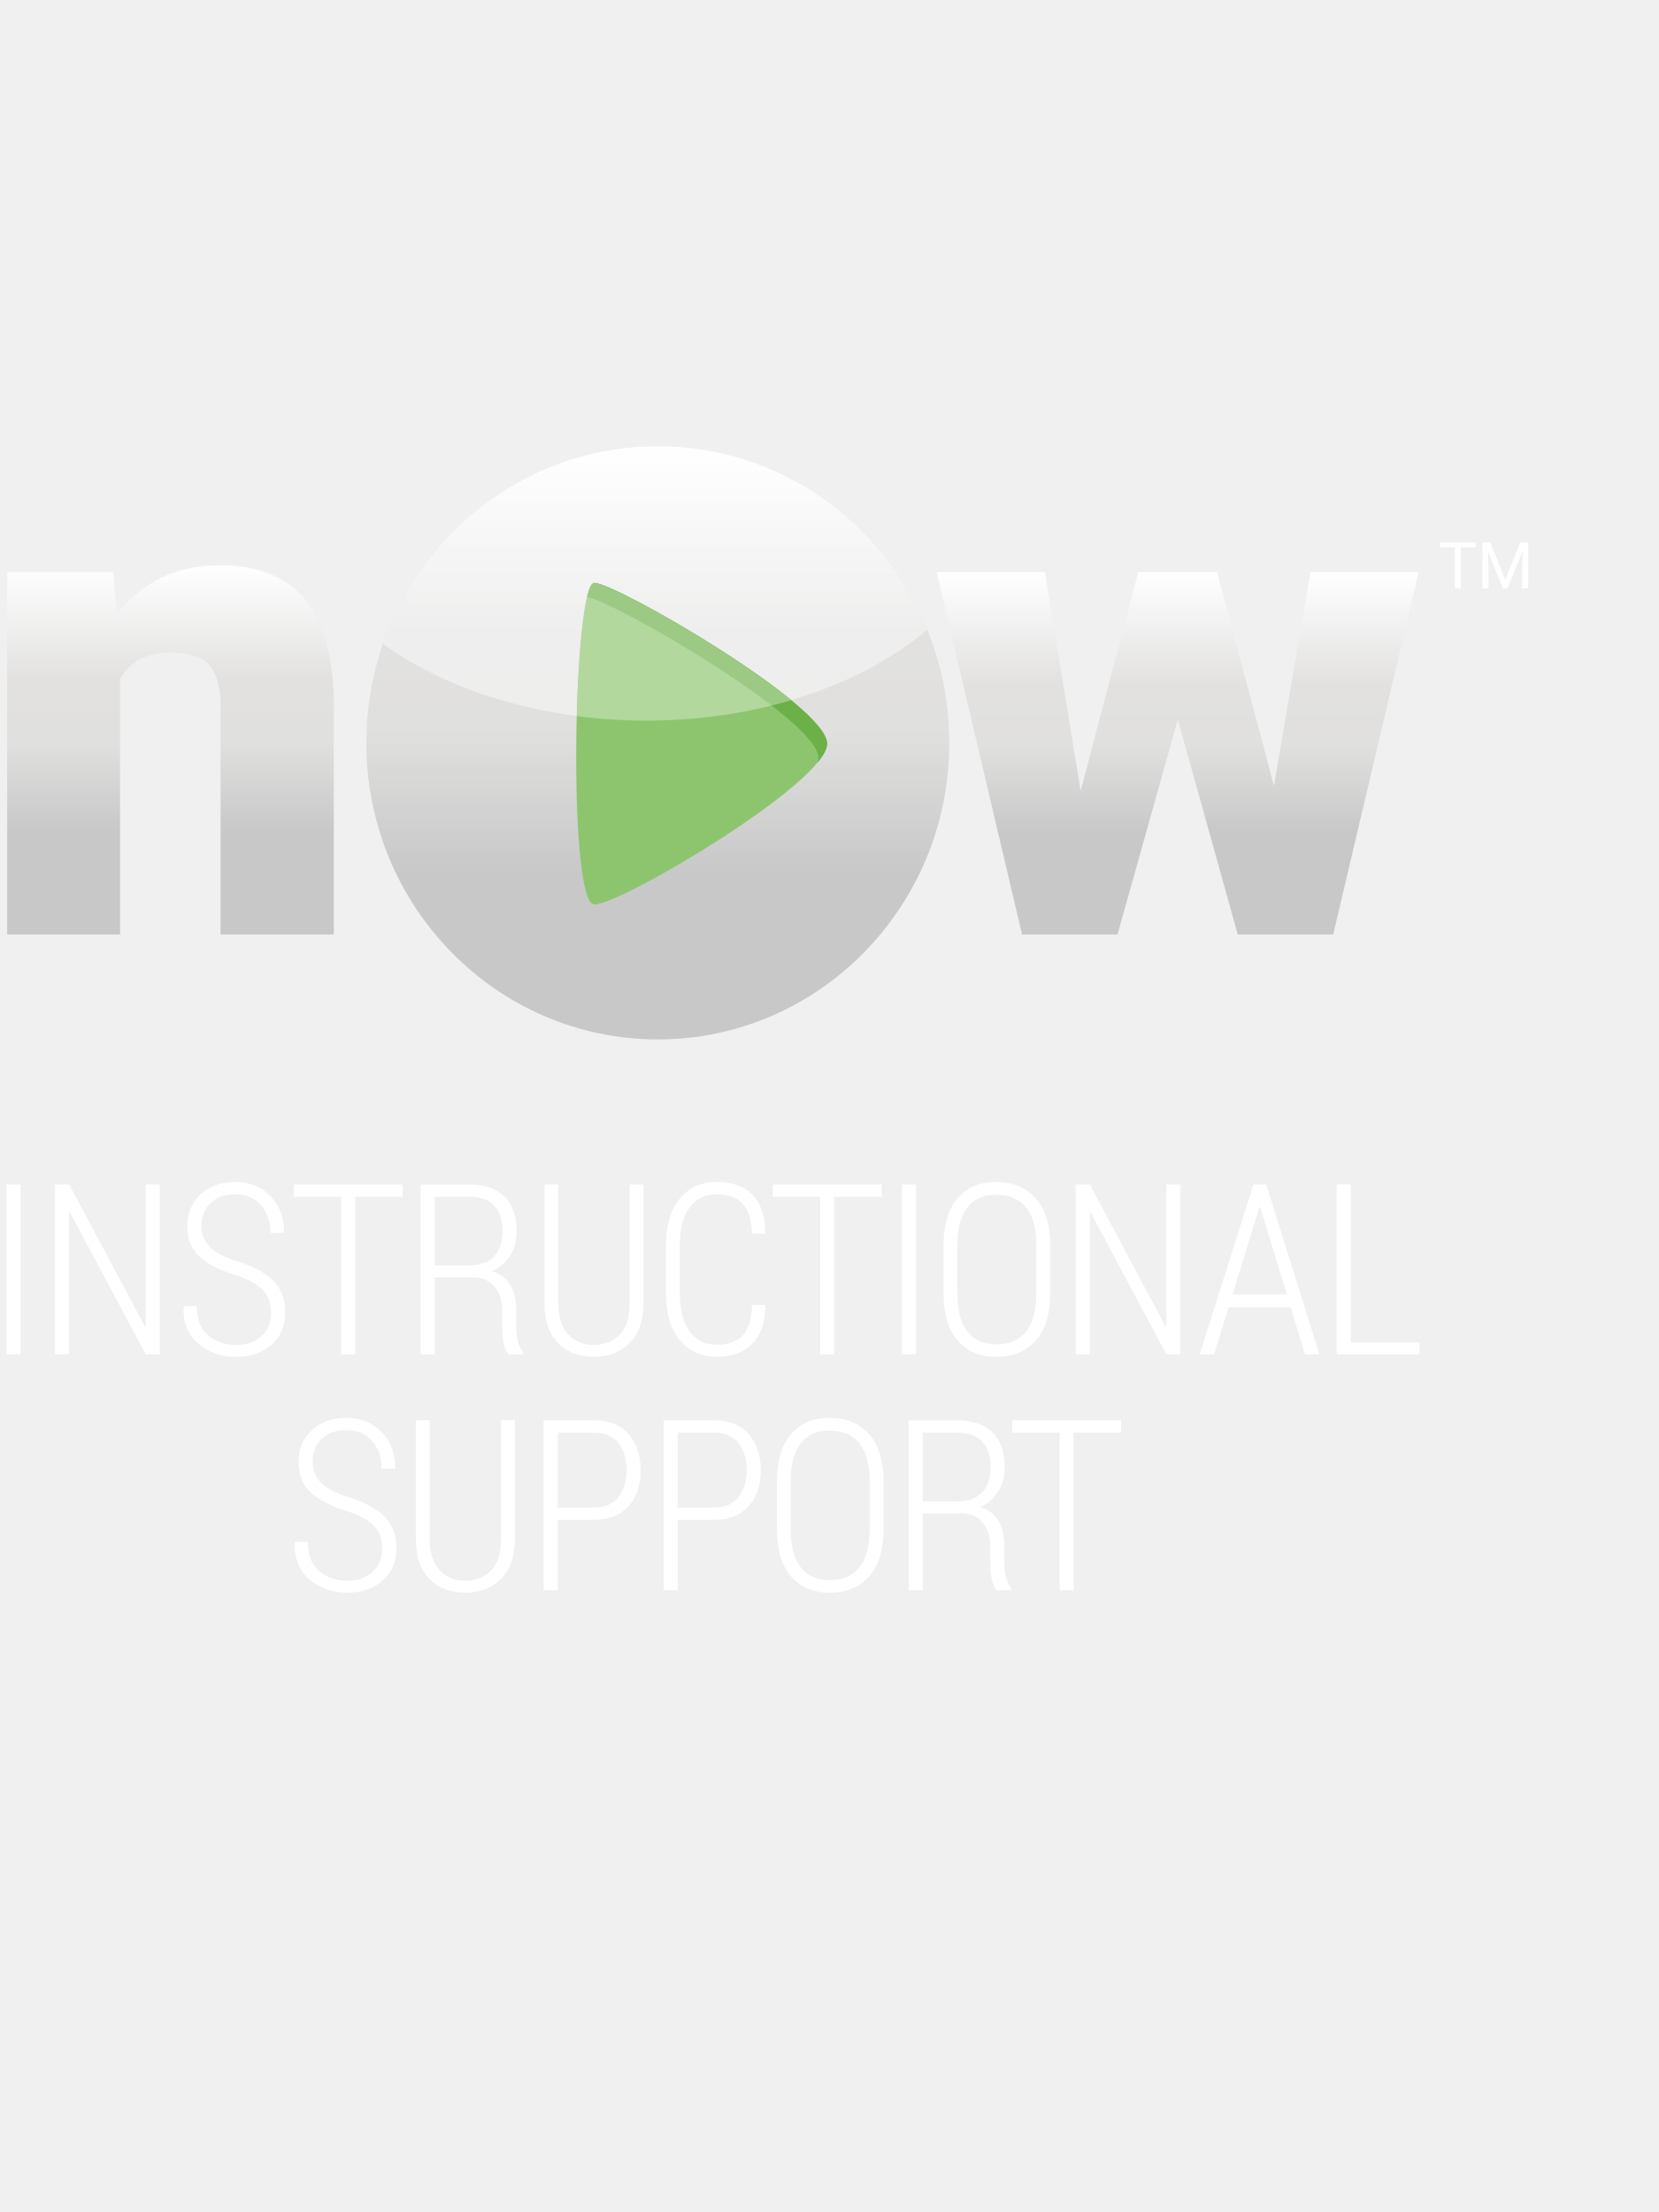
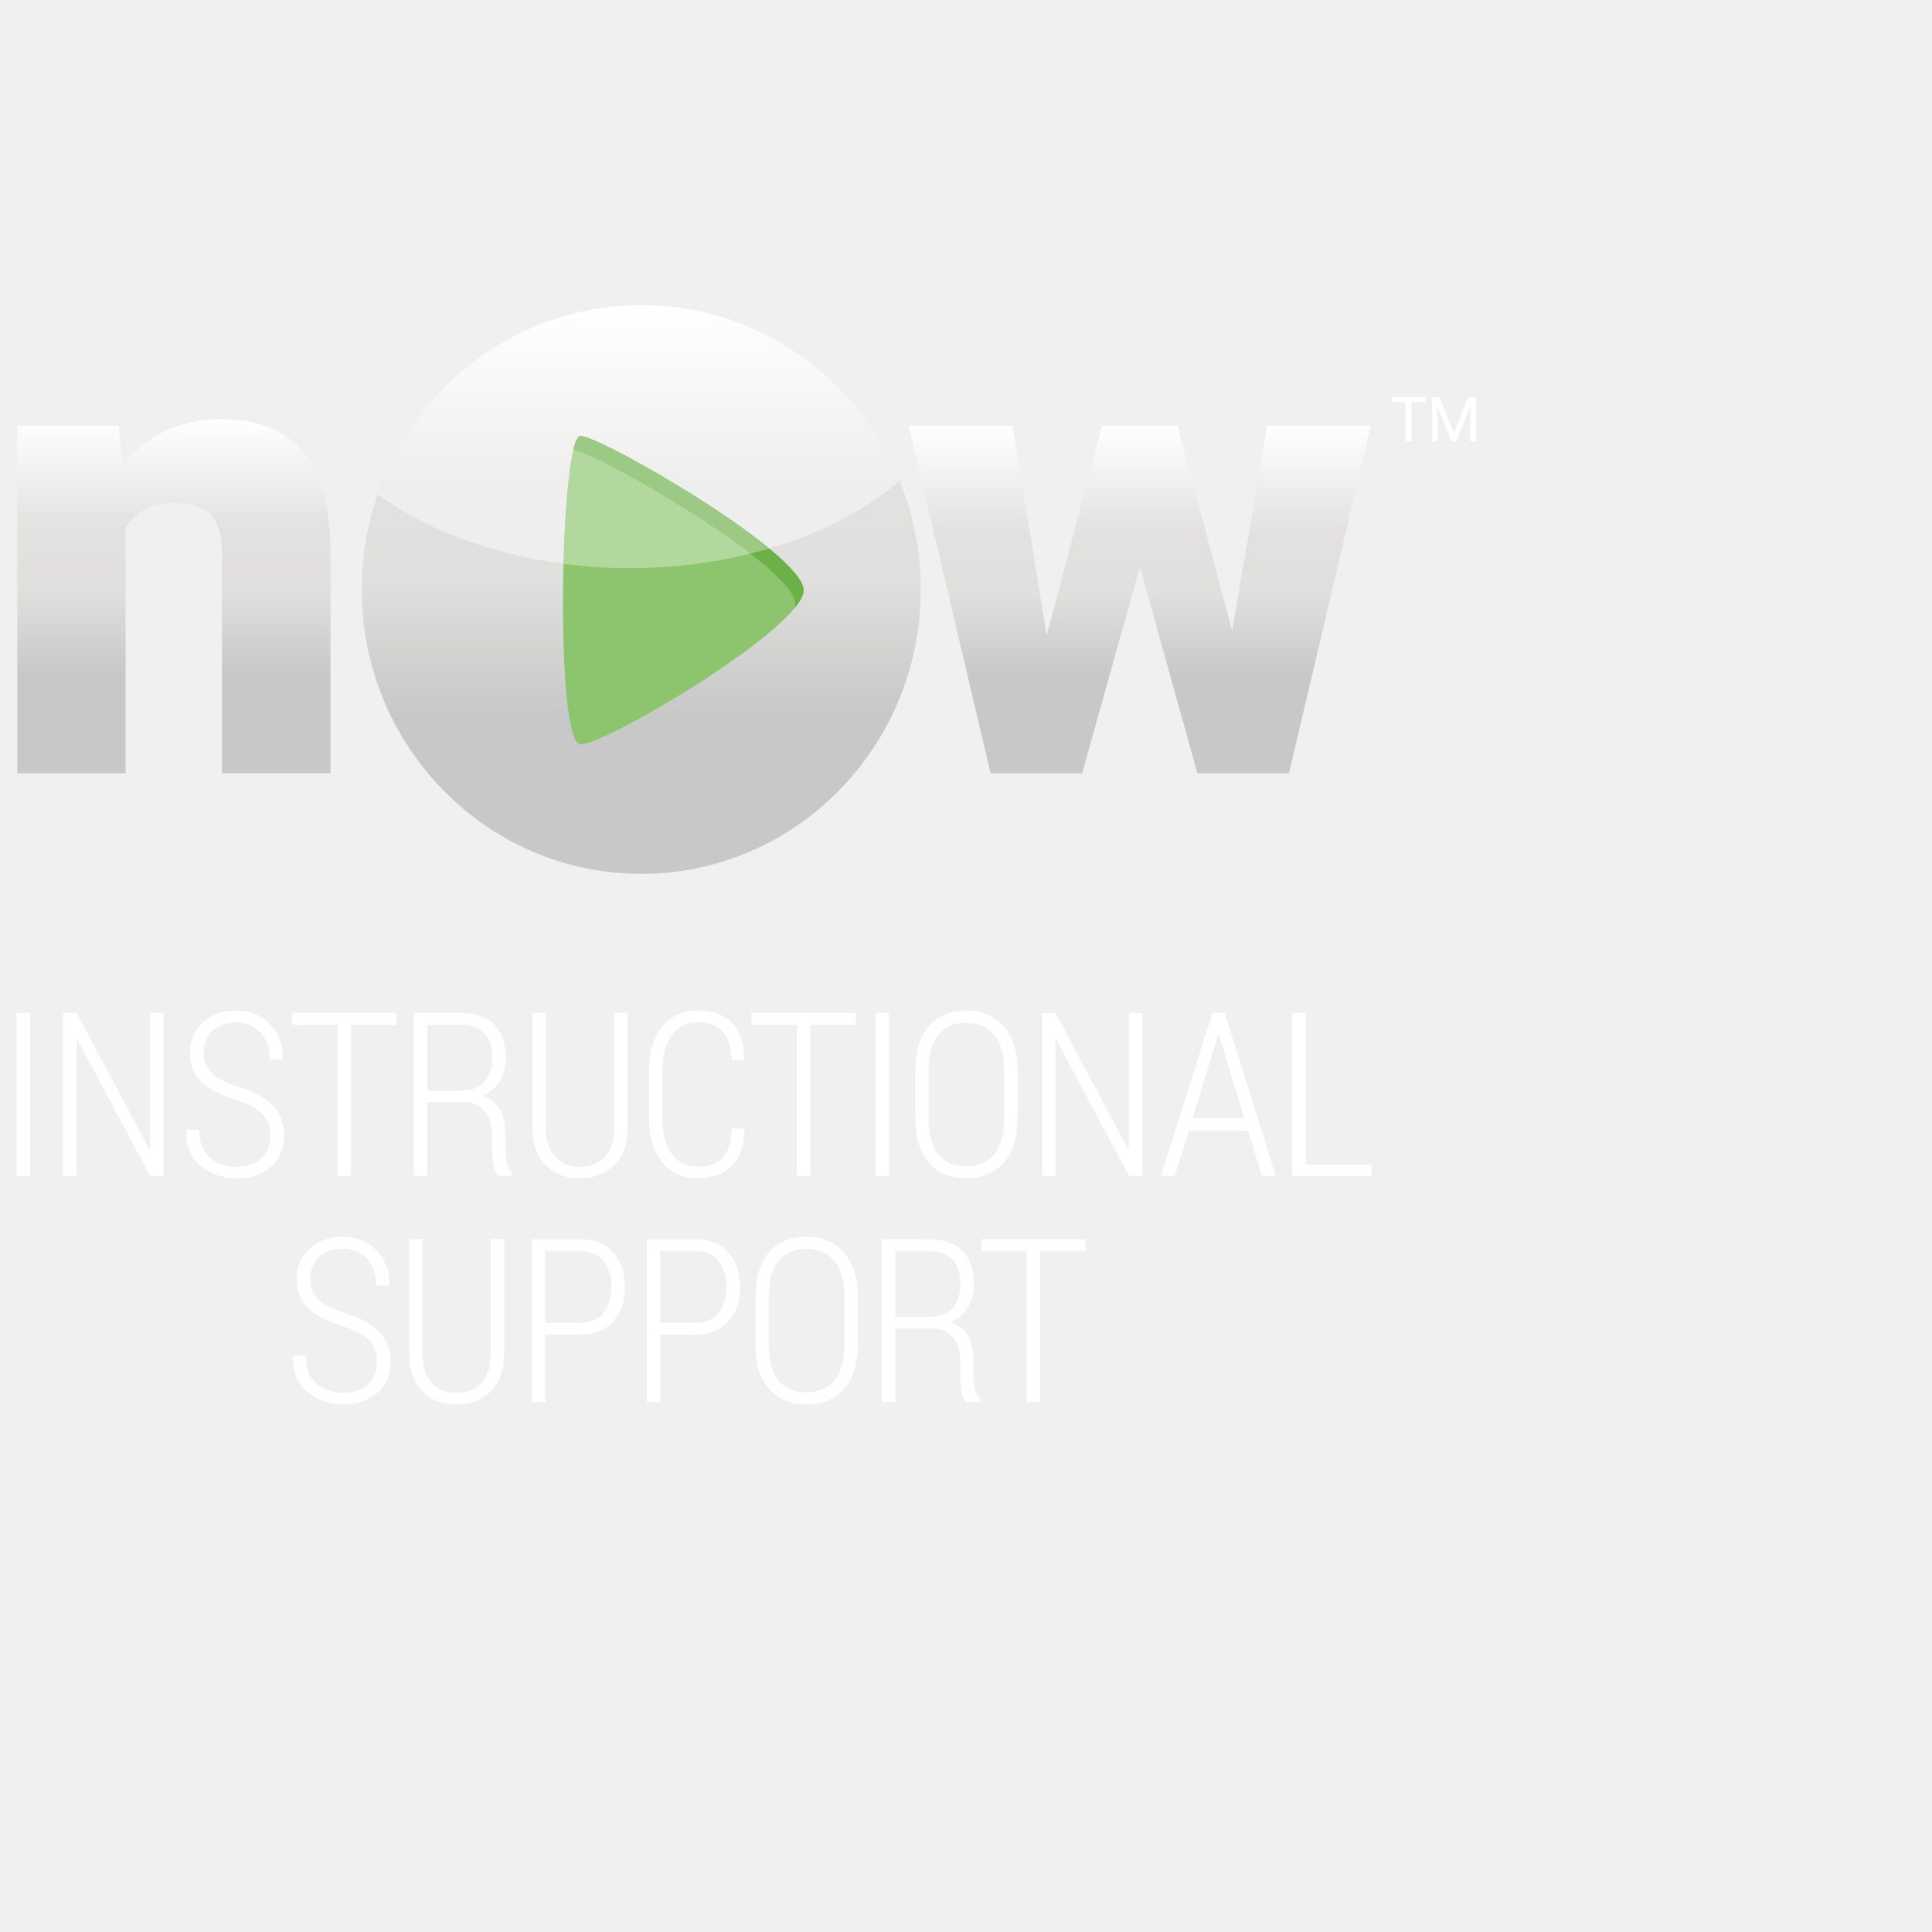
- <svg xmlns="http://www.w3.org/2000/svg" version="1.1" id="Layer_1" x="0px" y="0px" viewBox="0 0 45 60" style="enable-background:new 0 0 45 60;" xml:space="preserve">
+ <svg xmlns="http://www.w3.org/2000/svg" version="1.1" id="Layer_1" x="0px" y="0px" viewBox="0 0 45 45" style="enable-background:new 0 0 45 45;" xml:space="preserve">
  <style type="text/css">
	.st0{fill:url(#SVGID_1_);}
	.st1{fill:url(#SVGID_2_);}
	.st2{fill:url(#SVGID_3_);}
	.st3{opacity:0.44;fill:#FFFFFF;enable-background:new    ;}
	.st4{fill:#8DC56F;}
	.st5{fill:#6CB048;}
	.st6{opacity:0.33;fill:#FFFFFF;enable-background:new    ;}
	.st7{fill:#FFFFFF;}
</style>
  <g>
    <g>
-       <linearGradient id="SVGID_1_" gradientUnits="userSpaceOnUse" x1="4.625" y1="54.664" x2="4.625" y2="44.651" gradientTransform="matrix(1 0 0 -1 0 70)">
+       <linearGradient id="SVGID_1_" gradientUnits="userSpaceOnUse" x1="4.051" y1="6.235" x2="4.051" y2="-2.011" gradientTransform="matrix(1 0 0 -1 0 16)">
        <stop offset="0" style="stop-color:#FFFFFF" />
        <stop offset="0.313" style="stop-color:#E2E1E0" />
        <stop offset="0.477" style="stop-color:#E0E0DF" />
        <stop offset="0.72" style="stop-color:#C8C8C8" />
      </linearGradient>
-       <path class="st0" d="M3.067,15.517l0.1,1.154c0.678-0.89,1.614-1.336,2.807-1.336c1.023,0,1.788,0.306,2.294,0.918    c0.506,0.612,0.768,1.532,0.786,2.762v6.333H5.983v-6.205c0-0.497-0.1-0.862-0.3-1.095s-0.563-0.35-1.09-0.35    c-0.6,0-1.045,0.236-1.336,0.709v6.941H0.195v-9.831C0.195,15.517,3.067,15.517,3.067,15.517z" />
-       <linearGradient id="SVGID_2_" gradientUnits="userSpaceOnUse" x1="31.944" y1="54.483" x2="31.944" y2="44.651" gradientTransform="matrix(1 0 0 -1 0 70)">
+       <path class="st0" d="M2.768,9.915l0.082,0.95c0.558-0.733,1.329-1.1,2.312-1.1c0.842,0,1.472,0.252,1.889,0.756    s0.632,1.262,0.647,2.274v5.215H5.17v-5.109c0-0.409-0.082-0.71-0.247-0.902c-0.165-0.192-0.464-0.288-0.898-0.288    c-0.494,0-0.861,0.194-1.1,0.584v5.716H0.403V9.915H2.768z" />
+       <linearGradient id="SVGID_2_" gradientUnits="userSpaceOnUse" x1="26.547" y1="6.085" x2="26.547" y2="-2.011" gradientTransform="matrix(1 0 0 -1 0 16)">
        <stop offset="0" style="stop-color:#FFFFFF" />
        <stop offset="0.313" style="stop-color:#E2E1E0" />
        <stop offset="0.477" style="stop-color:#E0E0DF" />
        <stop offset="0.72" style="stop-color:#C8C8C8" />
      </linearGradient>
-       <path class="st1" d="M34.556,21.314l0.99-5.797h2.934l-2.317,9.831h-2.589l-1.626-5.833l-1.636,5.833h-2.589l-2.316-9.831h2.934    l0.972,5.933l1.564-5.933h2.135L34.556,21.314z" />
+       <path class="st1" d="M28.699,14.689l0.815-4.774h2.416l-1.908,8.096H27.89l-1.339-4.803l-1.347,4.803h-2.132l-1.907-8.096h2.416    l0.8,4.886l1.288-4.886h1.758L28.699,14.689z" />
    </g>
-     <linearGradient id="SVGID_3_" gradientUnits="userSpaceOnUse" x1="17.843" y1="-1.341" x2="17.843" y2="14.745" gradientTransform="matrix(1 0 0 1 0 13.45)">
+     <linearGradient id="SVGID_3_" gradientUnits="userSpaceOnUse" x1="14.935" y1="46.658" x2="14.935" y2="59.904" gradientTransform="matrix(1 0 0 1 0 -39.55)">
      <stop offset="0" style="stop-color:#FFFFFF" />
      <stop offset="0.313" style="stop-color:#E2E1E0" />
      <stop offset="0.477" style="stop-color:#E0E0DF" />
      <stop offset="0.72" style="stop-color:#C8C8C8" />
    </linearGradient>
-     <path class="st2" d="M16.122,15.81c0.578,0,6.313,3.313,6.313,4.362c0,1.048-5.579,4.362-6.313,4.362   C15.389,24.535,15.545,15.81,16.122,15.81z M17.843,12.108c4.367,0,7.906,3.602,7.906,8.043c0,4.442-3.54,8.043-7.906,8.043   s-7.907-3.602-7.907-8.045S13.476,12.108,17.843,12.108z" />
-     <path class="st3" d="M17.843,12.108c-3.441,0-6.366,2.237-7.453,5.358c1.365,0.987,3.192,1.687,5.254,1.956   c0.051-1.905,0.223-3.613,0.478-3.613c0.428,0,3.675,1.814,5.338,3.181c1.456-0.43,2.722-1.089,3.691-1.909   C23.966,14.163,21.141,12.108,17.843,12.108z" />
-     <path class="st4" d="M16.122,15.81c0.578,0,6.313,3.313,6.313,4.362c0,1.048-5.579,4.362-6.313,4.362   C15.389,24.535,15.545,15.81,16.122,15.81z" />
+     <path class="st2" d="M13.519,10.156c0.476,0,5.199,2.728,5.199,3.592c0,0.863-4.594,3.592-5.199,3.592   C12.915,17.341,13.044,10.156,13.519,10.156z M14.936,7.108c3.596,0,6.51,2.966,6.51,6.623c0,3.658-2.915,6.623-6.51,6.623   s-6.511-2.966-6.511-6.625S11.34,7.108,14.936,7.108z" />
+     <path class="st3" d="M14.936,7.108c-2.834,0-5.242,1.842-6.137,4.412c1.124,0.813,2.629,1.389,4.327,1.611   c0.042-1.569,0.184-2.975,0.394-2.975c0.352,0,3.026,1.494,4.396,2.619c1.199-0.354,2.242-0.897,3.039-1.572   C19.978,8.8,17.652,7.108,14.936,7.108z" />
+     <path class="st4" d="M13.519,10.156c0.476,0,5.199,2.728,5.199,3.592c0,0.863-4.594,3.592-5.199,3.592   C12.915,17.341,13.044,10.156,13.519,10.156z" />
    <g>
-       <path class="st5" d="M16.122,15.81c-0.073,0-0.14,0.141-0.198,0.388c0.735,0.107,6.276,3.325,6.276,4.357    c0,0.039-0.011,0.082-0.025,0.129c0.166-0.201,0.262-0.376,0.262-0.511C22.434,19.123,16.699,15.81,16.122,15.81z" />
+       <path class="st5" d="M13.519,10.156c-0.06,0-0.115,0.116-0.163,0.32c0.605,0.088,5.168,2.738,5.168,3.588    c0,0.032-0.009,0.068-0.021,0.106c0.137-0.166,0.216-0.31,0.216-0.421C18.717,12.884,13.994,10.156,13.519,10.156z" />
    </g>
-     <path class="st6" d="M15.644,19.424c0.609,0.08,1.237,0.122,1.881,0.122c1.402,0,2.733-0.198,3.934-0.553   c-1.663-1.368-4.91-3.18-5.338-3.18C15.867,15.81,15.695,17.519,15.644,19.424z" />
+     <path class="st6" d="M13.125,13.132c0.502,0.066,1.019,0.1,1.549,0.1c1.155,0,2.251-0.163,3.24-0.455   c-1.369-1.127-4.043-2.619-4.396-2.619C13.309,10.156,13.167,11.563,13.125,13.132z" />
  </g>
  <g>
-     <path class="st7" d="M0.558,36.736H0.175v-4.609h0.383V36.736z" />
-     <path class="st7" d="M4.332,36.736h-0.38l-2.058-3.859L1.875,32.88v3.856H1.492v-4.609h0.383l2.058,3.859l0.019-0.003v-3.856h0.38   C4.332,32.128,4.332,36.736,4.332,36.736z" />
-     <path class="st7" d="M7.354,35.609c0-0.252-0.073-0.457-0.22-0.615c-0.147-0.158-0.405-0.297-0.774-0.418   c-0.42-0.129-0.738-0.295-0.954-0.498c-0.216-0.204-0.325-0.476-0.325-0.818c0-0.352,0.121-0.641,0.363-0.864   c0.242-0.224,0.553-0.335,0.936-0.335c0.401,0,0.723,0.132,0.967,0.396s0.363,0.586,0.356,0.965l-0.01,0.019H7.335   c0-0.306-0.085-0.557-0.255-0.752s-0.404-0.293-0.701-0.293c-0.289,0-0.514,0.081-0.674,0.244c-0.16,0.163-0.241,0.366-0.241,0.611   c0,0.228,0.078,0.42,0.233,0.575c0.155,0.155,0.418,0.291,0.79,0.407c0.409,0.127,0.72,0.298,0.932,0.514   c0.212,0.216,0.318,0.501,0.318,0.853c0,0.369-0.125,0.662-0.375,0.879c-0.25,0.216-0.572,0.325-0.964,0.325   c-0.386,0-0.722-0.116-1.008-0.348c-0.286-0.232-0.424-0.569-0.413-1.01l0.006-0.019h0.354c0,0.361,0.104,0.627,0.312,0.798   c0.208,0.171,0.458,0.256,0.749,0.256c0.287,0,0.518-0.079,0.693-0.238C7.266,36.085,7.354,35.871,7.354,35.609z" />
-     <path class="st7" d="M10.921,32.463H9.633v4.274h-0.38v-4.274H7.968v-0.336h2.954L10.921,32.463L10.921,32.463z" />
-     <path class="st7" d="M11.791,34.649v2.086h-0.38V32.13h1.323c0.414,0,0.73,0.109,0.95,0.326c0.22,0.217,0.329,0.533,0.329,0.949   c0,0.245-0.058,0.462-0.174,0.653c-0.116,0.191-0.281,0.331-0.494,0.422c0.234,0.072,0.403,0.201,0.505,0.387   c0.102,0.186,0.154,0.417,0.154,0.694v0.434c0,0.144,0.014,0.273,0.041,0.387s0.074,0.207,0.139,0.279v0.076h-0.389   c-0.065-0.076-0.11-0.182-0.135-0.318c-0.024-0.135-0.036-0.279-0.036-0.432v-0.422c0-0.279-0.071-0.502-0.212-0.667   c-0.141-0.165-0.336-0.248-0.583-0.248H11.791z M11.791,34.327h0.899c0.325,0,0.563-0.083,0.714-0.249   c0.151-0.166,0.226-0.391,0.226-0.676c0-0.302-0.074-0.534-0.222-0.696c-0.148-0.163-0.372-0.244-0.674-0.244h-0.943   C11.791,32.463,11.791,34.327,11.791,34.327z" />
-     <path class="st7" d="M17.454,32.127v3.226c0,0.471-0.126,0.83-0.377,1.078c-0.251,0.248-0.578,0.372-0.981,0.372   c-0.395,0-0.714-0.124-0.959-0.372c-0.245-0.248-0.367-0.607-0.367-1.078v-3.226h0.374v3.231c0,0.361,0.088,0.639,0.264,0.832   s0.406,0.29,0.689,0.29c0.298,0,0.536-0.092,0.714-0.277c0.178-0.185,0.267-0.467,0.267-0.845v-3.231H17.454z" />
-     <path class="st7" d="M20.752,35.397l0.009,0.019c-0.004,0.45-0.122,0.793-0.354,1.03c-0.232,0.238-0.552,0.356-0.959,0.356   c-0.424,0-0.761-0.15-1.01-0.45c-0.249-0.3-0.374-0.727-0.374-1.282v-1.276c0-0.551,0.125-0.978,0.375-1.281   s0.586-0.454,1.008-0.454c0.411,0,0.732,0.116,0.962,0.348c0.23,0.232,0.347,0.578,0.351,1.038l-0.009,0.019H20.4   c-0.011-0.365-0.095-0.635-0.253-0.809c-0.158-0.174-0.392-0.261-0.7-0.261c-0.317,0-0.564,0.119-0.741,0.358   c-0.177,0.239-0.266,0.583-0.266,1.034v1.287c0,0.459,0.089,0.808,0.266,1.046c0.177,0.239,0.424,0.358,0.741,0.358   c0.308,0,0.541-0.085,0.7-0.256c0.158-0.171,0.243-0.446,0.253-0.826h0.352C20.752,35.396,20.752,35.397,20.752,35.397z" />
-     <path class="st7" d="M23.914,32.463h-1.288v4.274h-0.38v-4.274h-1.285v-0.336h2.954L23.914,32.463L23.914,32.463z" />
-     <path class="st7" d="M24.847,36.736h-0.383v-4.609h0.383V36.736z" />
-     <path class="st7" d="M28.487,35.08c0,0.559-0.13,0.986-0.391,1.281s-0.618,0.442-1.072,0.442c-0.445,0-0.795-0.147-1.049-0.442   c-0.254-0.294-0.381-0.721-0.381-1.281v-1.292c0-0.559,0.127-0.987,0.38-1.284c0.253-0.296,0.602-0.445,1.048-0.445   c0.454,0,0.812,0.149,1.073,0.446c0.262,0.298,0.393,0.725,0.393,1.282L28.487,35.08L28.487,35.08z M28.111,33.78   c0-0.456-0.094-0.799-0.282-1.029c-0.188-0.23-0.457-0.345-0.807-0.345c-0.34,0-0.6,0.115-0.782,0.345   c-0.182,0.23-0.272,0.573-0.272,1.029v1.301c0,0.462,0.091,0.808,0.272,1.039c0.182,0.23,0.443,0.345,0.785,0.345   c0.35,0,0.619-0.115,0.806-0.345c0.187-0.23,0.28-0.576,0.28-1.039C28.111,35.08,28.111,33.78,28.111,33.78z" />
-     <path class="st7" d="M32.017,36.736h-0.38l-2.058-3.859L29.56,32.88v3.856h-0.383v-4.609h0.383l2.058,3.859l0.019-0.003v-3.856   h0.38V36.736z" />
-     <path class="st7" d="M35.008,35.457h-1.681l-0.393,1.279h-0.393L34,32.127h0.345l1.444,4.609h-0.392L35.008,35.457z M33.434,35.108   h1.469l-0.722-2.371h-0.019L33.434,35.108z" />
-     <path class="st7" d="M36.64,36.413h1.862v0.323h-2.245v-4.609h0.383V36.413z" />
-     <path class="st7" d="M10.369,42.007c0-0.252-0.073-0.457-0.22-0.615c-0.147-0.157-0.405-0.297-0.774-0.417   c-0.42-0.129-0.738-0.295-0.954-0.499C8.205,40.273,8.096,40,8.096,39.658c0-0.352,0.121-0.64,0.363-0.864   c0.242-0.224,0.553-0.336,0.936-0.336c0.401,0,0.723,0.132,0.967,0.396c0.244,0.264,0.363,0.586,0.356,0.965l-0.01,0.019H10.35   c0-0.306-0.085-0.556-0.255-0.752c-0.17-0.195-0.404-0.293-0.701-0.293c-0.289,0-0.514,0.081-0.674,0.244   c-0.16,0.162-0.241,0.366-0.241,0.611c0,0.228,0.078,0.42,0.233,0.574c0.155,0.155,0.418,0.291,0.79,0.407   c0.409,0.126,0.72,0.298,0.932,0.514c0.212,0.216,0.318,0.501,0.318,0.853c0,0.369-0.125,0.662-0.375,0.878   C10.127,43.09,9.805,43.2,9.413,43.2c-0.386,0-0.722-0.116-1.008-0.348c-0.286-0.232-0.424-0.569-0.413-1.01l0.006-0.019h0.354   c0,0.361,0.104,0.627,0.312,0.798c0.208,0.171,0.458,0.256,0.749,0.256c0.287,0,0.518-0.079,0.693-0.238   C10.281,42.48,10.369,42.271,10.369,42.007z" />
-     <path class="st7" d="M13.965,38.524v3.226c0,0.471-0.126,0.83-0.377,1.078c-0.251,0.248-0.578,0.372-0.981,0.372   c-0.395,0-0.714-0.124-0.959-0.372c-0.245-0.248-0.367-0.607-0.367-1.078v-3.226h0.374v3.231c0,0.362,0.088,0.639,0.264,0.832   c0.176,0.193,0.406,0.29,0.689,0.29c0.298,0,0.536-0.093,0.714-0.278c0.178-0.185,0.267-0.467,0.267-0.845v-3.231L13.965,38.524   L13.965,38.524z" />
-     <path class="st7" d="M15.126,41.226v1.909h-0.38v-4.609h1.364c0.403,0,0.716,0.123,0.937,0.37c0.222,0.247,0.332,0.573,0.332,0.978   c0,0.409-0.111,0.737-0.332,0.983c-0.222,0.246-0.534,0.369-0.937,0.369H15.126z M15.126,40.893h0.985   c0.296,0,0.517-0.097,0.665-0.29s0.222-0.434,0.222-0.723c0-0.293-0.074-0.537-0.222-0.73s-0.369-0.29-0.665-0.29h-0.985V40.893z" />
-     <path class="st7" d="M18.383,41.226v1.909h-0.38v-4.609h1.364c0.403,0,0.716,0.123,0.937,0.37c0.222,0.247,0.332,0.573,0.332,0.978   c0,0.409-0.111,0.737-0.332,0.983c-0.222,0.246-0.534,0.369-0.937,0.369H18.383z M18.383,40.893h0.985   c0.296,0,0.517-0.097,0.665-0.29s0.222-0.434,0.222-0.723c0-0.293-0.074-0.537-0.222-0.73s-0.369-0.29-0.665-0.29h-0.985V40.893z" />
-     <path class="st7" d="M23.967,41.479c0,0.559-0.13,0.986-0.391,1.28c-0.261,0.295-0.618,0.442-1.072,0.442   c-0.445,0-0.795-0.147-1.049-0.442c-0.254-0.294-0.381-0.721-0.381-1.28v-1.292c0-0.559,0.127-0.987,0.38-1.283   c0.253-0.296,0.602-0.445,1.048-0.445c0.454,0,0.812,0.149,1.073,0.446c0.262,0.298,0.393,0.725,0.393,1.282L23.967,41.479   L23.967,41.479z M23.59,40.177c0-0.456-0.094-0.799-0.282-1.029c-0.188-0.23-0.457-0.345-0.807-0.345   c-0.34,0-0.6,0.115-0.782,0.345c-0.182,0.23-0.272,0.573-0.272,1.029v1.301c0,0.462,0.091,0.808,0.272,1.038   c0.182,0.23,0.443,0.345,0.785,0.345c0.35,0,0.619-0.115,0.806-0.345c0.187-0.23,0.28-0.576,0.28-1.038   C23.59,41.479,23.59,40.177,23.59,40.177z" />
-     <path class="st7" d="M25.03,41.049v2.086h-0.38v-4.606h1.323c0.414,0,0.73,0.108,0.95,0.326c0.22,0.217,0.329,0.533,0.329,0.948   c0,0.245-0.058,0.462-0.174,0.653c-0.116,0.191-0.281,0.332-0.494,0.422c0.234,0.072,0.403,0.201,0.505,0.387   c0.102,0.186,0.154,0.417,0.154,0.694v0.434c0,0.144,0.014,0.273,0.041,0.387c0.027,0.114,0.074,0.207,0.139,0.279v0.076h-0.389   c-0.065-0.076-0.11-0.182-0.135-0.318c-0.024-0.135-0.036-0.279-0.036-0.432v-0.422c0-0.279-0.071-0.502-0.212-0.667   s-0.336-0.247-0.583-0.247H25.03z M25.03,40.726h0.899c0.325,0,0.563-0.083,0.714-0.249s0.226-0.391,0.226-0.676   c0-0.302-0.074-0.534-0.222-0.696c-0.148-0.162-0.372-0.244-0.674-0.244H25.03V40.726z" />
-     <path class="st7" d="M30.41,38.86h-1.288v4.274h-0.38V38.86h-1.285v-0.336h2.954L30.41,38.86L30.41,38.86z" />
+     <path class="st7" d="M0.702,27.388H0.387v-3.795h0.315V27.388z" />
+     <path class="st7" d="M3.81,27.388H3.497l-1.695-3.177l-0.016,0.002v3.175H1.471v-3.795h0.315l1.695,3.178l0.016-0.002v-3.175H3.81   C3.81,23.594,3.81,27.388,3.81,27.388z" />
+     <path class="st7" d="M6.299,26.46c0-0.208-0.06-0.376-0.181-0.506c-0.121-0.13-0.334-0.245-0.637-0.344   c-0.346-0.106-0.608-0.243-0.786-0.41c-0.178-0.168-0.268-0.392-0.268-0.674c0-0.29,0.1-0.528,0.299-0.711   c0.199-0.184,0.455-0.276,0.771-0.276c0.33,0,0.595,0.109,0.796,0.326c0.201,0.217,0.299,0.483,0.293,0.795l-0.008,0.016H6.283   c0-0.252-0.07-0.459-0.21-0.619c-0.14-0.161-0.333-0.241-0.577-0.241c-0.238,0-0.423,0.067-0.555,0.201s-0.198,0.301-0.198,0.503   c0,0.188,0.064,0.346,0.192,0.474s0.344,0.24,0.651,0.335c0.337,0.105,0.593,0.245,0.767,0.423s0.262,0.413,0.262,0.702   c0,0.304-0.103,0.545-0.309,0.724c-0.206,0.178-0.471,0.268-0.794,0.268c-0.318,0-0.595-0.096-0.83-0.287   c-0.236-0.191-0.349-0.469-0.34-0.832l0.005-0.016h0.292c0,0.297,0.086,0.516,0.257,0.657c0.171,0.141,0.377,0.211,0.617,0.211   c0.236,0,0.427-0.065,0.571-0.196C6.226,26.852,6.299,26.676,6.299,26.46z" />
+     <path class="st7" d="M9.236,23.87H8.175v3.52H7.862v-3.52H6.804v-0.277h2.433L9.236,23.87L9.236,23.87z" />
+     <path class="st7" d="M9.952,25.67v1.718H9.639v-3.792h1.089c0.341,0,0.601,0.09,0.782,0.268c0.181,0.179,0.271,0.439,0.271,0.781   c0,0.202-0.048,0.38-0.143,0.538c-0.096,0.157-0.231,0.273-0.407,0.348c0.193,0.059,0.332,0.166,0.416,0.319   c0.084,0.153,0.127,0.343,0.127,0.571v0.357c0,0.119,0.012,0.225,0.034,0.319s0.061,0.17,0.114,0.23v0.063h-0.32   c-0.054-0.063-0.091-0.15-0.111-0.262c-0.02-0.111-0.03-0.23-0.03-0.356v-0.348c0-0.23-0.058-0.413-0.175-0.549   c-0.116-0.136-0.277-0.204-0.48-0.204L9.952,25.67L9.952,25.67z M9.952,25.405h0.74c0.268,0,0.464-0.068,0.588-0.205   c0.124-0.137,0.186-0.322,0.186-0.557c0-0.249-0.061-0.44-0.183-0.573c-0.122-0.134-0.306-0.201-0.555-0.201H9.952   C9.952,23.87,9.952,25.405,9.952,25.405z" />
+     <path class="st7" d="M14.616,23.593v2.657c0,0.388-0.104,0.683-0.31,0.888c-0.207,0.204-0.476,0.306-0.808,0.306   c-0.325,0-0.588-0.102-0.79-0.306s-0.302-0.5-0.302-0.888v-2.657h0.308v2.661c0,0.297,0.072,0.526,0.217,0.685   c0.145,0.159,0.334,0.239,0.567,0.239c0.245,0,0.441-0.076,0.588-0.228s0.22-0.385,0.22-0.696v-2.661H14.616z" />
+     <path class="st7" d="M17.332,26.286l0.007,0.016c-0.003,0.371-0.1,0.653-0.292,0.848c-0.191,0.196-0.455,0.293-0.79,0.293   c-0.349,0-0.627-0.124-0.832-0.371s-0.308-0.599-0.308-1.056v-1.051c0-0.454,0.103-0.805,0.309-1.055s0.483-0.374,0.83-0.374   c0.338,0,0.603,0.096,0.792,0.287s0.286,0.476,0.289,0.855l-0.007,0.016h-0.289c-0.009-0.301-0.078-0.523-0.208-0.666   c-0.13-0.143-0.323-0.215-0.576-0.215c-0.261,0-0.464,0.098-0.61,0.295s-0.219,0.48-0.219,0.851v1.06   c0,0.378,0.073,0.665,0.219,0.861c0.146,0.197,0.349,0.295,0.61,0.295c0.254,0,0.446-0.07,0.576-0.211   c0.13-0.141,0.2-0.367,0.208-0.68h0.29C17.332,26.285,17.332,26.286,17.332,26.286z" />
+     <path class="st7" d="M19.935,23.87h-1.061v3.52h-0.313v-3.52h-1.058v-0.277h2.433L19.935,23.87L19.935,23.87z" />
+     <path class="st7" d="M20.704,27.388h-0.315v-3.795h0.315V27.388z" />
+     <path class="st7" d="M23.701,26.025c0,0.46-0.107,0.812-0.322,1.055s-0.509,0.364-0.883,0.364c-0.366,0-0.655-0.121-0.864-0.364   c-0.209-0.242-0.314-0.594-0.314-1.055v-1.064c0-0.46,0.105-0.813,0.313-1.057s0.496-0.366,0.863-0.366   c0.374,0,0.669,0.123,0.884,0.367c0.216,0.245,0.324,0.597,0.324,1.056L23.701,26.025L23.701,26.025z M23.392,24.954   c0-0.376-0.077-0.658-0.232-0.847s-0.376-0.284-0.665-0.284c-0.28,0-0.494,0.095-0.644,0.284c-0.15,0.189-0.224,0.472-0.224,0.847   v1.071c0,0.38,0.075,0.665,0.224,0.856c0.15,0.189,0.365,0.284,0.646,0.284c0.288,0,0.51-0.095,0.664-0.284   s0.231-0.474,0.231-0.856C23.392,26.025,23.392,24.954,23.392,24.954z" />
+     <path class="st7" d="M26.608,27.388h-0.313L24.6,24.211l-0.016,0.002v3.175h-0.315v-3.795h0.315l1.695,3.178l0.016-0.002v-3.175   h0.313V27.388z" />
+     <path class="st7" d="M29.071,26.335h-1.384l-0.324,1.053H27.04l1.201-3.795h0.284l1.189,3.795h-0.323L29.071,26.335z    M27.775,26.048h1.21l-0.595-1.952h-0.016L27.775,26.048z" />
+     <path class="st7" d="M30.415,27.122h1.533v0.266H30.1v-3.795h0.315V27.122z" />
+     <path class="st7" d="M8.781,31.729c0-0.208-0.06-0.376-0.181-0.506c-0.121-0.129-0.334-0.245-0.637-0.343   c-0.346-0.106-0.608-0.243-0.786-0.411c-0.178-0.168-0.267-0.393-0.267-0.674c0-0.29,0.1-0.527,0.299-0.711   s0.455-0.277,0.771-0.277c0.33,0,0.595,0.109,0.796,0.326c0.201,0.217,0.299,0.483,0.293,0.795l-0.008,0.016H8.766   c0-0.252-0.07-0.458-0.21-0.619s-0.333-0.241-0.577-0.241c-0.238,0-0.423,0.067-0.555,0.201c-0.132,0.133-0.198,0.301-0.198,0.503   c0,0.188,0.064,0.346,0.192,0.473c0.128,0.128,0.344,0.24,0.651,0.335c0.337,0.104,0.593,0.245,0.767,0.423   s0.262,0.413,0.262,0.702c0,0.304-0.103,0.545-0.309,0.723c-0.207,0.177-0.472,0.267-0.795,0.267c-0.318,0-0.595-0.096-0.83-0.287   c-0.236-0.191-0.349-0.469-0.34-0.832l0.005-0.016H7.12c0,0.297,0.086,0.516,0.257,0.657c0.171,0.141,0.377,0.211,0.617,0.211   c0.236,0,0.427-0.065,0.571-0.196C8.709,32.118,8.781,31.946,8.781,31.729z" />
+     <path class="st7" d="M11.743,28.861v2.657c0,0.388-0.104,0.683-0.31,0.888c-0.207,0.204-0.476,0.306-0.808,0.306   c-0.325,0-0.588-0.102-0.79-0.306c-0.202-0.204-0.302-0.5-0.302-0.888v-2.657H9.84v2.661c0,0.298,0.072,0.526,0.217,0.685   s0.334,0.239,0.567,0.239c0.245,0,0.441-0.077,0.588-0.229s0.22-0.385,0.22-0.696V28.86L11.743,28.861L11.743,28.861z" />
+     <path class="st7" d="M12.699,31.086v1.572h-0.313v-3.795h1.123c0.332,0,0.59,0.101,0.772,0.305   c0.183,0.203,0.273,0.472,0.273,0.805c0,0.337-0.091,0.607-0.273,0.809c-0.183,0.203-0.44,0.304-0.772,0.304   C13.509,31.086,12.699,31.086,12.699,31.086z M12.699,30.812h0.811c0.244,0,0.426-0.08,0.548-0.239   c0.122-0.159,0.183-0.357,0.183-0.595c0-0.241-0.061-0.442-0.183-0.601s-0.304-0.239-0.548-0.239h-0.811V30.812z" />
+     <path class="st7" d="M15.381,31.086v1.572h-0.313v-3.795h1.123c0.332,0,0.59,0.101,0.772,0.305   c0.183,0.203,0.273,0.472,0.273,0.805c0,0.337-0.091,0.607-0.273,0.809c-0.183,0.203-0.44,0.304-0.772,0.304   C16.191,31.086,15.381,31.086,15.381,31.086z M15.381,30.812h0.811c0.244,0,0.426-0.08,0.548-0.239s0.183-0.357,0.183-0.595   c0-0.241-0.061-0.442-0.183-0.601s-0.304-0.239-0.548-0.239h-0.811V30.812z" />
+     <path class="st7" d="M19.979,31.294c0,0.46-0.107,0.812-0.322,1.054c-0.215,0.243-0.509,0.364-0.883,0.364   c-0.366,0-0.655-0.121-0.864-0.364c-0.209-0.242-0.314-0.594-0.314-1.054V30.23c0-0.46,0.105-0.813,0.313-1.057   s0.496-0.366,0.863-0.366c0.374,0,0.669,0.123,0.884,0.367c0.216,0.245,0.324,0.597,0.324,1.056L19.979,31.294L19.979,31.294z    M19.669,30.222c0-0.376-0.077-0.658-0.232-0.847c-0.155-0.189-0.376-0.284-0.665-0.284c-0.28,0-0.494,0.095-0.644,0.284   c-0.15,0.189-0.224,0.472-0.224,0.847v1.071c0,0.38,0.075,0.665,0.224,0.855c0.15,0.189,0.365,0.284,0.646,0.284   c0.288,0,0.51-0.095,0.664-0.284c0.154-0.189,0.231-0.474,0.231-0.855C19.669,31.294,19.669,30.222,19.669,30.222z" />
+     <path class="st7" d="M20.854,30.94v1.718h-0.313v-3.793h1.089c0.341,0,0.601,0.089,0.782,0.268   c0.181,0.179,0.271,0.439,0.271,0.781c0,0.202-0.048,0.38-0.143,0.538c-0.096,0.157-0.231,0.273-0.407,0.348   c0.193,0.059,0.332,0.166,0.416,0.319s0.127,0.343,0.127,0.571v0.357c0,0.119,0.012,0.225,0.034,0.319   c0.022,0.094,0.061,0.17,0.114,0.23v0.063h-0.32c-0.054-0.063-0.091-0.15-0.111-0.262c-0.02-0.111-0.03-0.23-0.03-0.356v-0.348   c0-0.23-0.058-0.413-0.175-0.549c-0.116-0.136-0.277-0.203-0.48-0.203h-0.854V30.94z M20.854,30.674h0.74   c0.268,0,0.464-0.068,0.588-0.205c0.124-0.137,0.186-0.322,0.186-0.557c0-0.249-0.061-0.44-0.183-0.573s-0.306-0.201-0.555-0.201   h-0.777v1.536H20.854z" />
+     <path class="st7" d="M25.285,29.137h-1.061v3.52h-0.313v-3.52h-1.058v-0.276h2.433L25.285,29.137L25.285,29.137z" />
  </g>
  <g>
    <g>
-       <path class="st7" d="M40.026,14.847h-0.4v1.112h-0.164v-1.112h-0.399v-0.134h0.964V14.847z" />
-       <path class="st7" d="M40.423,14.712l0.407,1.017l0.408-1.017h0.213v1.246h-0.165v-0.485l0.016-0.524l-0.409,1.009h-0.126    l-0.408-1.007l0.016,0.522v0.485h-0.164v-1.246H40.423z" />
+       <path class="st7" d="M33.203,9.363h-0.329v0.916h-0.135V9.363H32.41v-0.11h0.794L33.203,9.363L33.203,9.363z" />
+       <path class="st7" d="M33.53,9.252l0.335,0.837l0.336-0.837h0.175v1.026H34.24V9.879l0.013-0.432l-0.337,0.831h-0.104l-0.336-0.829    l0.013,0.43v0.399h-0.135V9.252H33.53z" />
    </g>
  </g>
</svg>
